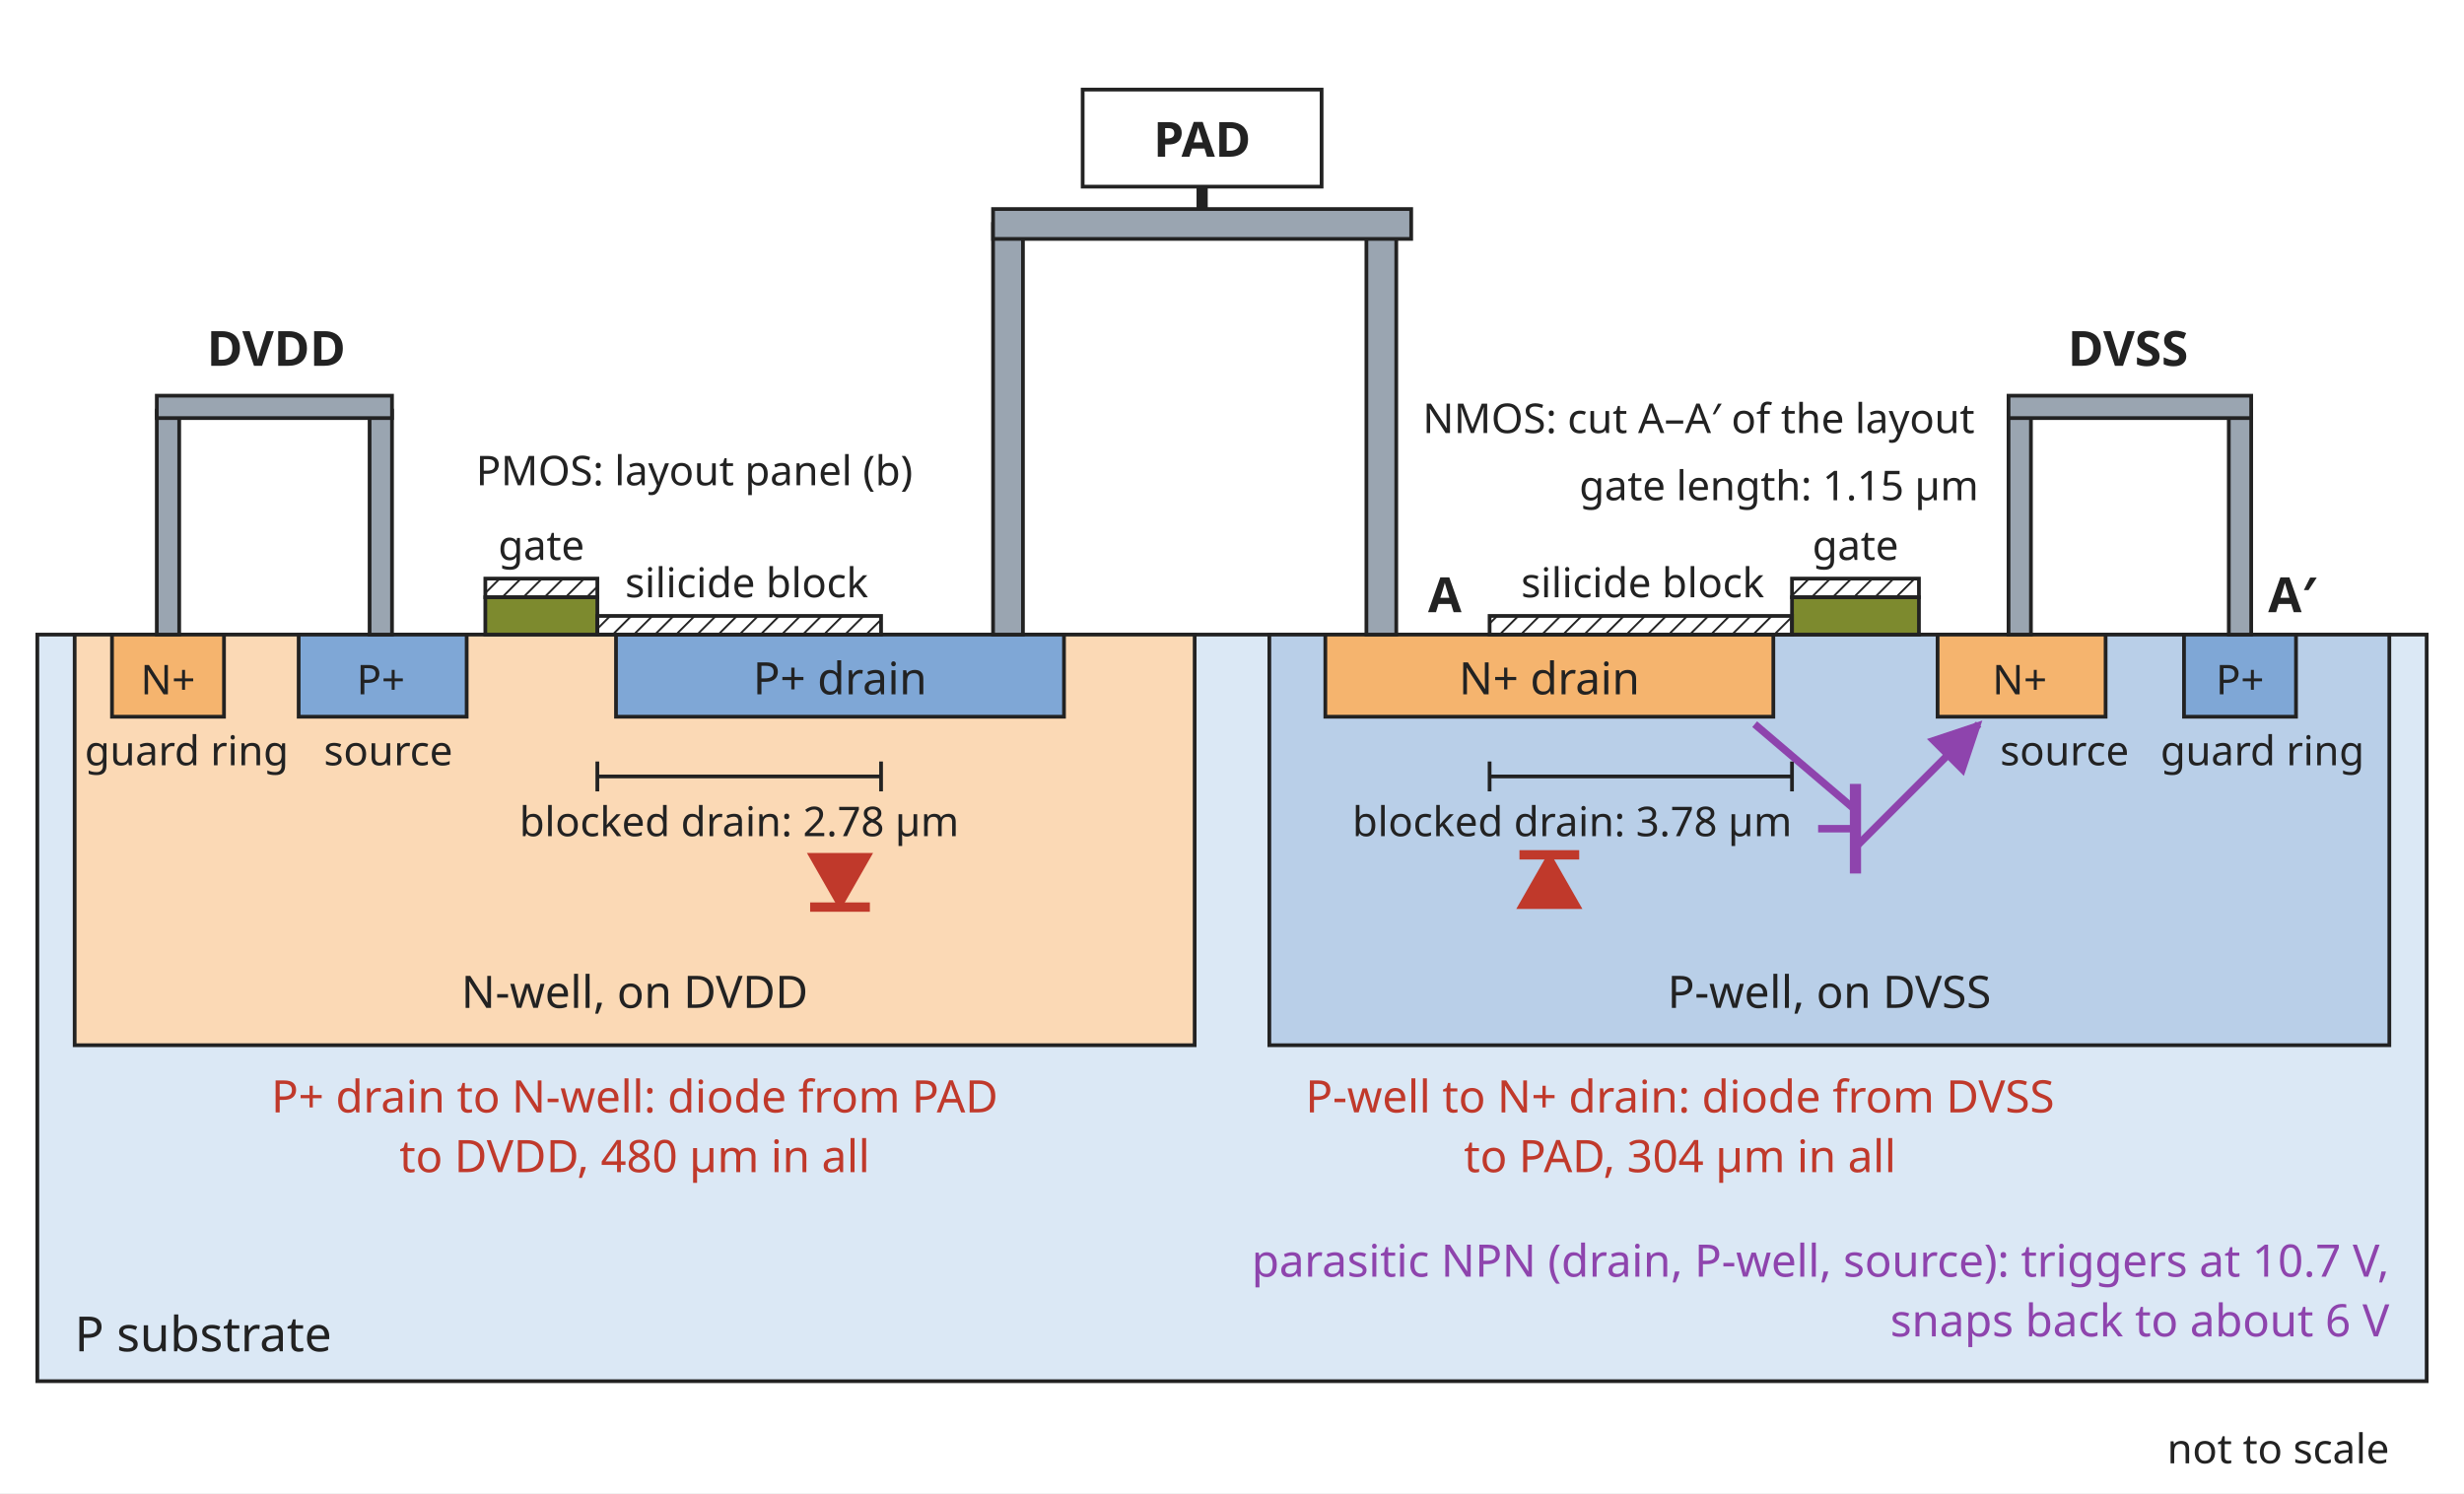
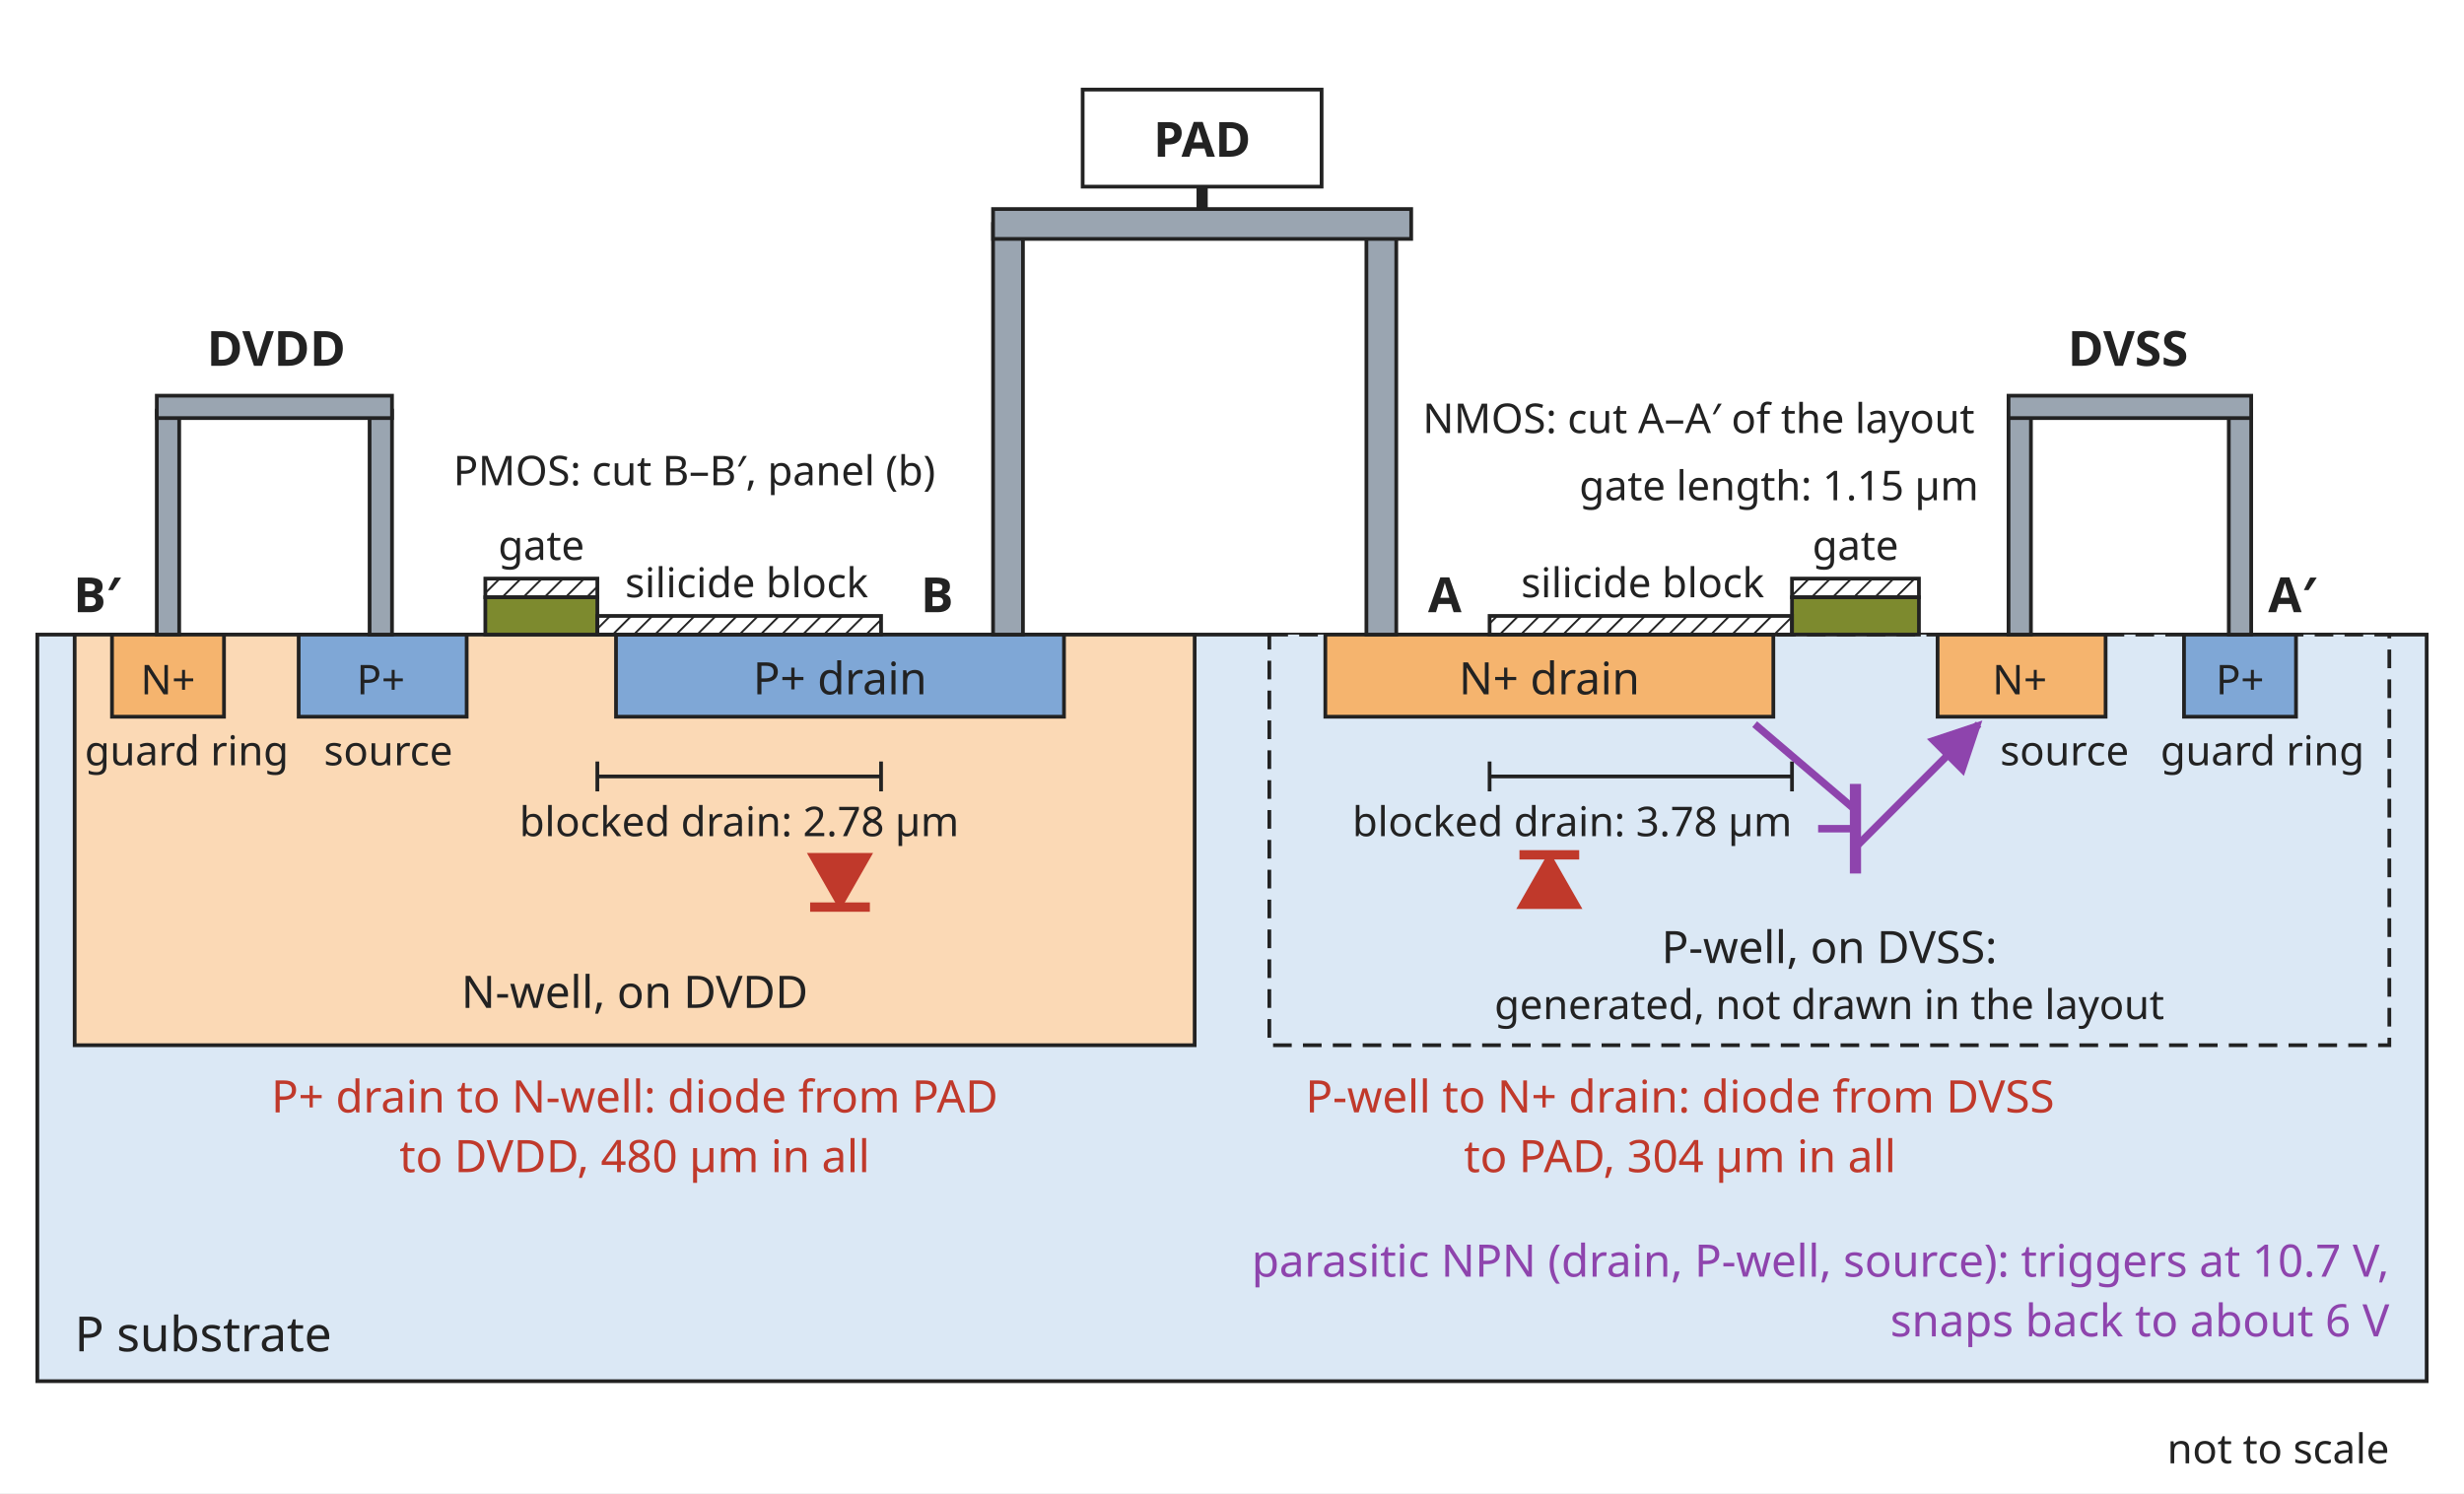
<svg xmlns="http://www.w3.org/2000/svg" width="660" height="400" viewBox="0 0 660 400" font-family="sans-serif">
  <rect width="660" height="400" fill="white" />
  <defs>
    <marker id="arrow" viewBox="0 0 10 10" refX="9" refY="5" markerWidth="7" markerHeight="7" orient="auto-start-reverse">
      <path d="M0,0 L10,5 L0,10 z" fill="#8e44ad" />
    </marker>
    <pattern id="hatch" width="4" height="4" patternUnits="userSpaceOnUse" patternTransform="rotate(45)">
      <line x1="0" y1="0" x2="0" y2="4" stroke="#222222" stroke-width="1" />
    </pattern>
  </defs>
  <rect x="10" y="170" width="640" height="200" fill="#dbe8f5" stroke="#222222" />
  <text x="20" y="362" text-anchor="start" font-size="13" fill="#222222" font-weight="normal">P substrate</text>
  <rect x="20" y="170" width="300" height="110" fill="#fbd9b5" stroke="#222222" />
  <text x="170" y="270" text-anchor="middle" font-size="12" fill="#222222" font-weight="normal">N-well, on DVDD</text>
  <rect x="30" y="170" width="30" height="22" fill="#f5b46e" stroke="#222222" />
  <rect x="80" y="170" width="45" height="22" fill="#7fa7d6" stroke="#222222" />
  <rect x="130" y="160" width="30" height="10" fill="#7d8a2e" stroke="#222222" />
  <rect x="165" y="170" width="120" height="22" fill="#7fa7d6" stroke="#222222" />
  <text x="225" y="186" text-anchor="middle" font-size="12" fill="#222222" font-weight="normal">P+ drain</text>
  <line x1="160" y1="208" x2="236" y2="208" stroke="#222222" stroke-width="1" />
  <line x1="160" y1="204" x2="160" y2="212" stroke="#222222" stroke-width="1" />
  <line x1="236" y1="204" x2="236" y2="212" stroke="#222222" stroke-width="1" />
  <text x="198.0" y="224" text-anchor="middle" font-size="11" fill="#222222" font-weight="normal">blocked drain: 2.78 µm</text>
  <text x="200" y="160" text-anchor="middle" font-size="11" fill="#222222" font-weight="normal">silicide block</text>
-   <rect x="340" y="170" width="300" height="110" fill="#b9cfe8" stroke="#222222" />
-   <text x="490" y="270" text-anchor="middle" font-size="12" fill="#222222" font-weight="normal">P-well, on DVSS</text>
+   <rect x="340" y="170" width="300" height="110" fill="#dbe8f5" stroke="#222222" stroke-dasharray="5,3" />
+   <text x="490" y="258" text-anchor="middle" font-size="12" fill="#222222" font-weight="normal">P-well, on DVSS:</text>
+   <text x="490" y="273" text-anchor="middle" font-size="11" fill="#222222" font-weight="normal">generated, not drawn in the layout</text>
  <rect x="355" y="170" width="120" height="22" fill="#f5b46e" stroke="#222222" />
  <text x="415" y="186" text-anchor="middle" font-size="12" fill="#222222" font-weight="normal">N+ drain</text>
  <rect x="480" y="160" width="34" height="10" fill="#7d8a2e" stroke="#222222" />
  <rect x="519" y="170" width="45" height="22" fill="#f5b46e" stroke="#222222" />
  <rect x="585" y="170" width="30" height="22" fill="#7fa7d6" stroke="#222222" />
  <line x1="399" y1="208" x2="480" y2="208" stroke="#222222" stroke-width="1" />
  <line x1="399" y1="204" x2="399" y2="212" stroke="#222222" stroke-width="1" />
  <line x1="480" y1="204" x2="480" y2="212" stroke="#222222" stroke-width="1" />
  <text x="480" y="224" text-anchor="end" font-size="11" fill="#222222" font-weight="normal">blocked drain: 3.78 µm</text>
  <text x="440" y="160" text-anchor="middle" font-size="11" fill="#222222" font-weight="normal">silicide block</text>
  <text x="530" y="134" text-anchor="end" font-size="11" fill="#222222" font-weight="normal">gate length: 1.15 µm</text>
  <text x="387" y="164" text-anchor="middle" font-size="13" fill="#222222" font-weight="bold">A</text>
  <text x="614" y="164" text-anchor="middle" font-size="13" fill="#222222" font-weight="bold">A′</text>
  <text x="455" y="116" text-anchor="middle" font-size="11" fill="#222222" font-weight="normal">NMOS: cut A–A′ of the layout</text>
  <text x="45" y="186" text-anchor="middle" font-size="11" fill="#222222" font-weight="normal">N+</text>
  <text x="102" y="186" text-anchor="middle" font-size="11" fill="#222222" font-weight="normal">P+</text>
  <text x="541" y="186" text-anchor="middle" font-size="11" fill="#222222" font-weight="normal">N+</text>
  <text x="600" y="186" text-anchor="middle" font-size="11" fill="#222222" font-weight="normal">P+</text>
  <text x="50" y="205" text-anchor="middle" font-size="11" fill="#222222" font-weight="normal">guard ring</text>
  <text x="104" y="205" text-anchor="middle" font-size="11" fill="#222222" font-weight="normal">source</text>
  <text x="553" y="205" text-anchor="middle" font-size="11" fill="#222222" font-weight="normal">source</text>
  <text x="606" y="205" text-anchor="middle" font-size="11" fill="#222222" font-weight="normal">guard ring</text>
  <rect x="160" y="165" width="76" height="5" fill="url(#hatch)" stroke="#222222" />
  <rect x="399" y="165" width="81" height="5" fill="url(#hatch)" stroke="#222222" />
  <rect x="130" y="155" width="30" height="5" fill="url(#hatch)" stroke="#222222" />
  <rect x="480" y="155" width="34" height="5" fill="url(#hatch)" stroke="#222222" />
  <text x="640" y="392" text-anchor="end" font-size="11" fill="#222222" font-weight="normal">not to scale</text>
  <text x="497" y="150" text-anchor="middle" font-size="11" fill="#222222" font-weight="normal">gate</text>
  <rect x="266" y="60" width="8" height="110" fill="#9aa5b1" stroke="#222222" />
  <rect x="366" y="60" width="8" height="110" fill="#9aa5b1" stroke="#222222" />
  <rect x="266" y="56" width="112" height="8" fill="#9aa5b1" stroke="#222222" />
  <rect x="290" y="24" width="64" height="26" fill="#ffffff" stroke="#222222" />
  <text x="322" y="42" text-anchor="middle" font-size="13" fill="#222222" font-weight="bold">PAD</text>
  <line x1="322" y1="50" x2="322" y2="56" stroke="#222222" stroke-width="3" />
  <rect x="42" y="110" width="6" height="60" fill="#9aa5b1" stroke="#222222" />
  <rect x="99" y="110" width="6" height="60" fill="#9aa5b1" stroke="#222222" />
  <rect x="42" y="106" width="63" height="6" fill="#9aa5b1" stroke="#222222" />
  <text x="74" y="98" text-anchor="middle" font-size="13" fill="#222222" font-weight="bold">DVDD</text>
  <rect x="538" y="110" width="6" height="60" fill="#9aa5b1" stroke="#222222" />
  <rect x="597" y="110" width="6" height="60" fill="#9aa5b1" stroke="#222222" />
  <rect x="538" y="106" width="65" height="6" fill="#9aa5b1" stroke="#222222" />
  <text x="570" y="98" text-anchor="middle" font-size="13" fill="#222222" font-weight="bold">DVSS</text>
  <text x="145" y="150" text-anchor="middle" font-size="11" fill="#222222" font-weight="normal">gate</text>
-   <text x="186" y="130" text-anchor="middle" font-size="11" fill="#222222" font-weight="normal">PMOS: layout panel (b)</text>
+   <text x="186" y="130" text-anchor="middle" font-size="11" fill="#222222" font-weight="normal">PMOS: cut B–B′, panel (b)</text>
+   <text x="251" y="164" text-anchor="middle" font-size="13" fill="#222222" font-weight="bold">B</text>
+   <text x="26" y="164" text-anchor="middle" font-size="13" fill="#222222" font-weight="bold">B′</text>
  <polygon points="217,229 233,229 225,243" fill="#c0392b" stroke="#c0392b" />
  <line x1="217" y1="243" x2="233" y2="243" stroke="#c0392b" stroke-width="2.5" />
  <text x="237" y="241" text-anchor="start" font-size="12" fill="#c0392b" font-weight="normal" />
  <text x="170" y="298" text-anchor="middle" font-size="12" fill="#c0392b" font-weight="normal">P+ drain to N-well: diode from PAD</text>
  <text x="170" y="314" text-anchor="middle" font-size="12" fill="#c0392b" font-weight="normal">to DVDD, 480 µm in all</text>
  <polygon points="407,243 423,243 415,229" fill="#c0392b" stroke="#c0392b" />
  <line x1="407" y1="229" x2="423" y2="229" stroke="#c0392b" stroke-width="2.5" />
  <text x="427" y="241" text-anchor="start" font-size="12" fill="#c0392b" font-weight="normal" />
  <text x="450" y="298" text-anchor="middle" font-size="12" fill="#c0392b" font-weight="normal">P-well to N+ drain: diode from DVSS</text>
  <text x="450" y="314" text-anchor="middle" font-size="12" fill="#c0392b" font-weight="normal">to PAD, 304 µm in all</text>
  <line x1="497" y1="210" x2="497" y2="234" stroke="#8e44ad" stroke-width="3" />
  <line x1="497" y1="217" x2="470" y2="194" stroke="#8e44ad" stroke-width="2" />
  <line x1="497" y1="227" x2="530" y2="194" stroke="#8e44ad" stroke-width="2" marker-end="url(#arrow)" />
  <line x1="497" y1="222" x2="487" y2="222" stroke="#8e44ad" stroke-width="2" />
  <text x="640" y="342" text-anchor="end" font-size="12" fill="#8e44ad" font-weight="normal">parasitic NPN (drain, P-well, source): triggers at 10.7 V,</text>
  <text x="640" y="358" text-anchor="end" font-size="12" fill="#8e44ad" font-weight="normal">snaps back to about 6 V</text>
</svg>
